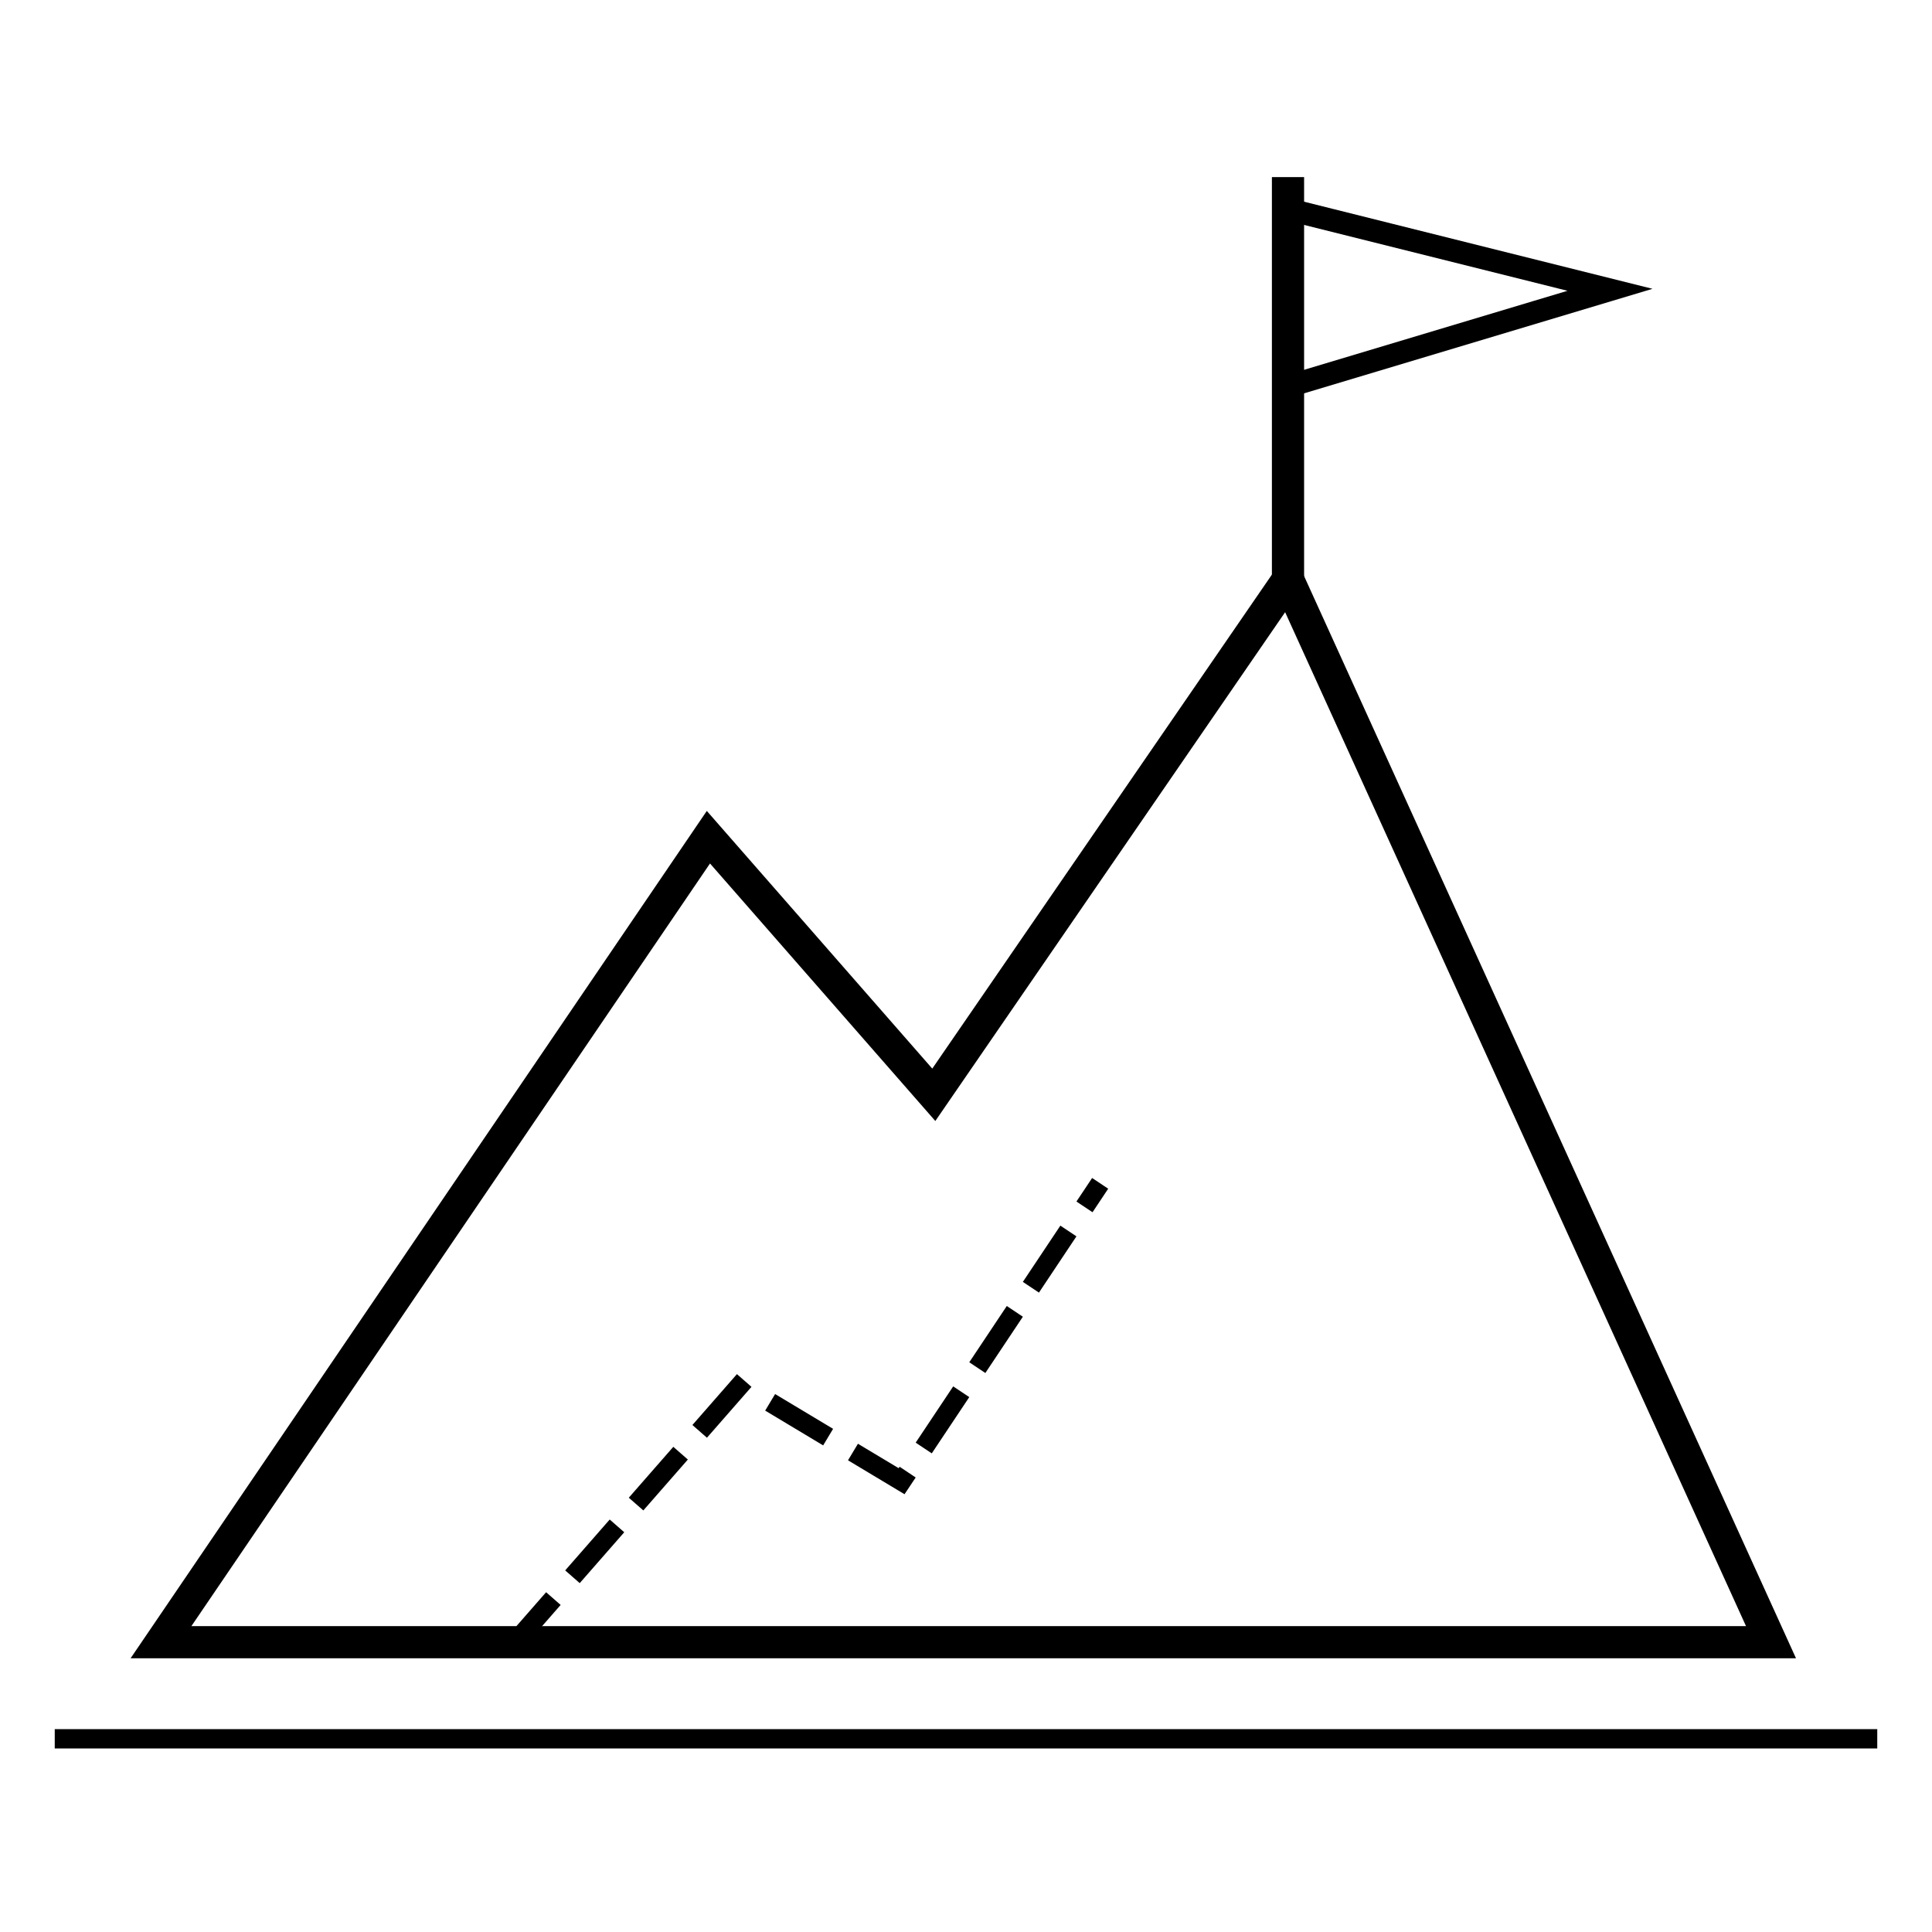
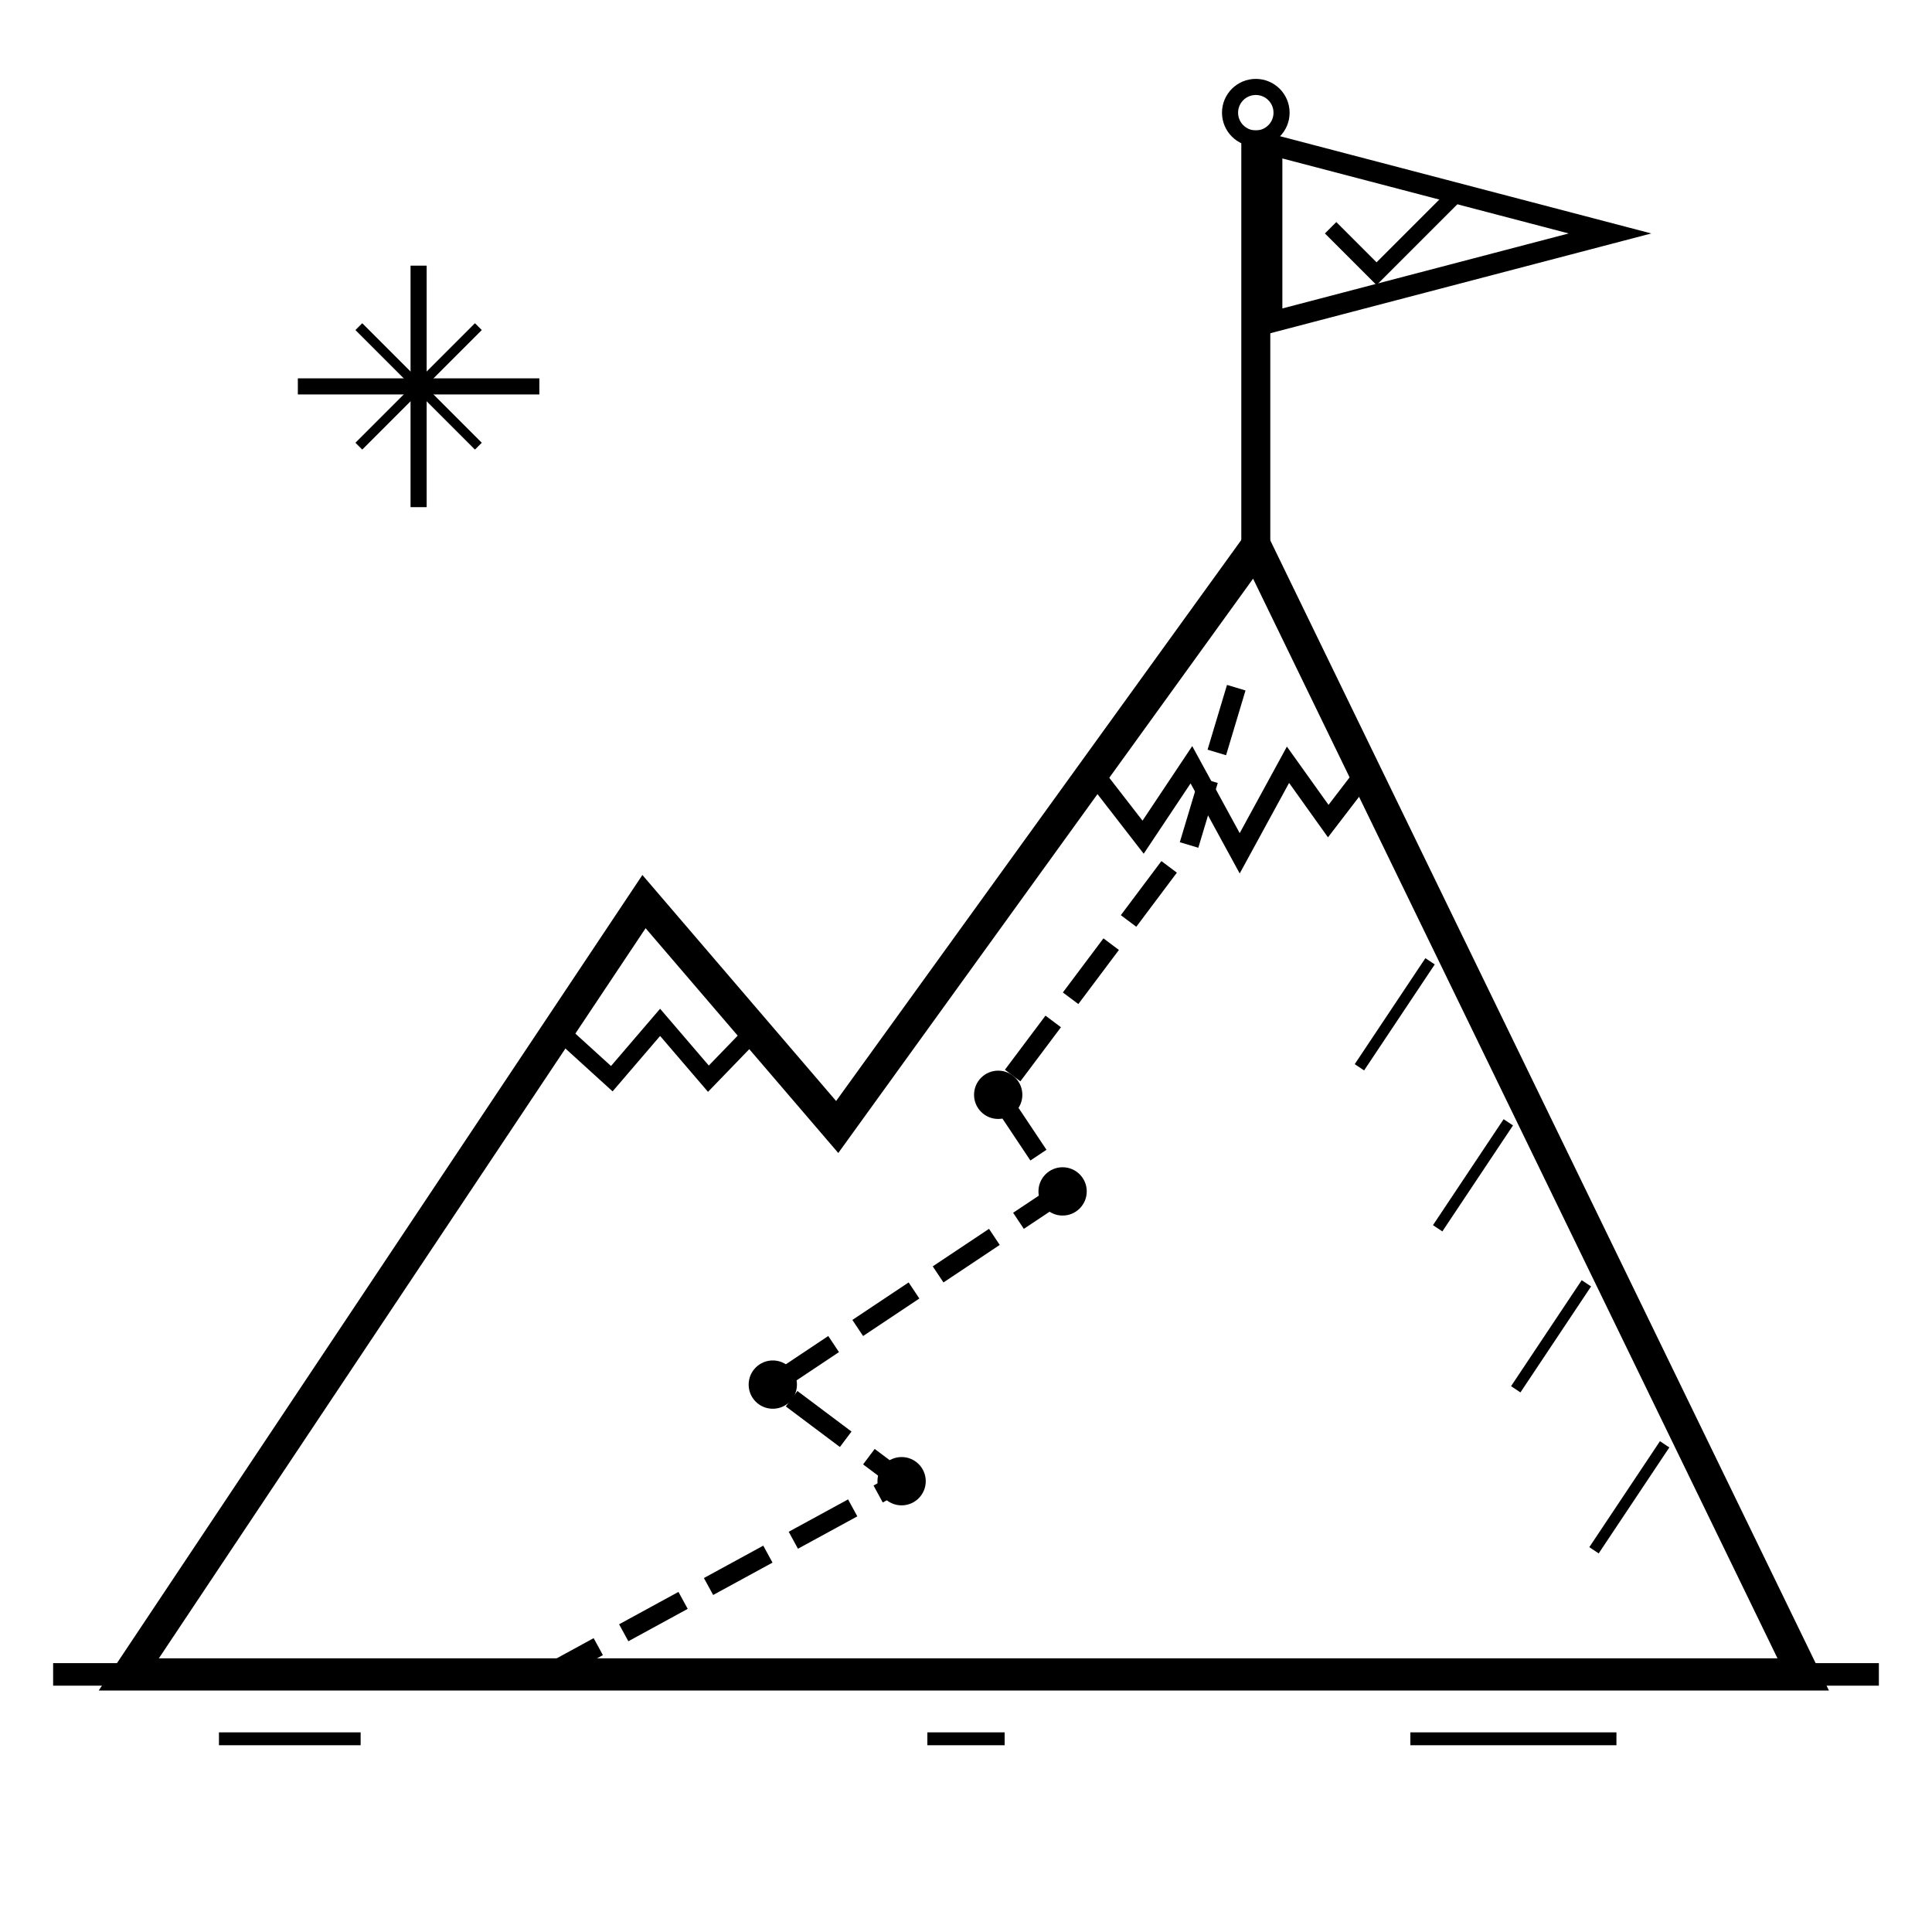
<svg xmlns="http://www.w3.org/2000/svg" viewBox="0 0 120 120" aria-hidden="true" focusable="false">
-   <g fill="none" stroke="currentColor" stroke-width="2" stroke-linecap="square">
-     <path d="M10 102L44 52L58 68L80 36L110 102Z" />
-     <path d="M32 102L46 86L56 92L68 74" stroke-width="1.2" stroke-dasharray="3 3" />
-     <path d="M80 36V12" />
-     <path class="hot mi-wave" d="M80 13L100 18L80 24Z" stroke-width="1.4" />
-     <path d="M4 108h112" stroke-width="1.2" />
+   <g fill="none" stroke="currentColor" stroke-width="2" stroke-linecap="square" stroke-linejoin="miter">
+     <path d="M26 17V31M19 24H33" stroke-width="1" />
+     <path d="M22.5 20.5l7 7M29.5 20.5l-7 7" stroke-width="0.6" />
+     <path d="M8 104L40 56L52 70L78 34L112 104Z" stroke-width="2" />
+     <path d="M67.9 48L71 52L74 47.5L77 53L80 47.5L82.5 51L84.8 48" stroke-width="1.2" />
+     <path d="M34.7 64L38 67L41 63.5L44 67L46.9 64" stroke-width="1.1" />
+     <path d="M88.63 60l-4 6M93.49 70l-4 6M98.34 80l-4 6M103.2 90l-4 6" stroke-width="0.7" />
+     <path d="M34 104L56 92L48 86L66 74L62 68L74 52L77 42" stroke-width="1.2" stroke-dasharray="3 3" />
+     <circle cx="56" cy="92" r="1.5" fill="currentColor" stroke="none" />
+     <circle cx="48" cy="86" r="1.5" fill="currentColor" stroke="none" />
+     <circle cx="66" cy="74" r="1.5" fill="currentColor" stroke="none" />
+     <circle cx="62" cy="68" r="1.5" fill="currentColor" stroke="none" />
+     <path d="M78 34V9" stroke-width="1.8" />
+     <circle cx="78" cy="7" r="1.6" stroke-width="1" />
+     <g class="mi-wave">
+       <path class="hot" d="M79 9L100 14.5L79 20Z" stroke-width="1.3" />
+       <path d="M83 14.5L85.5 17L90 12.5" stroke-width="1" />
+     </g>
+     <path d="M4 104H116" stroke-width="1.4" />
+     <path d="M14 108h8M88 108h12M58 108h4" stroke-width="0.8" />
  </g>
</svg>
